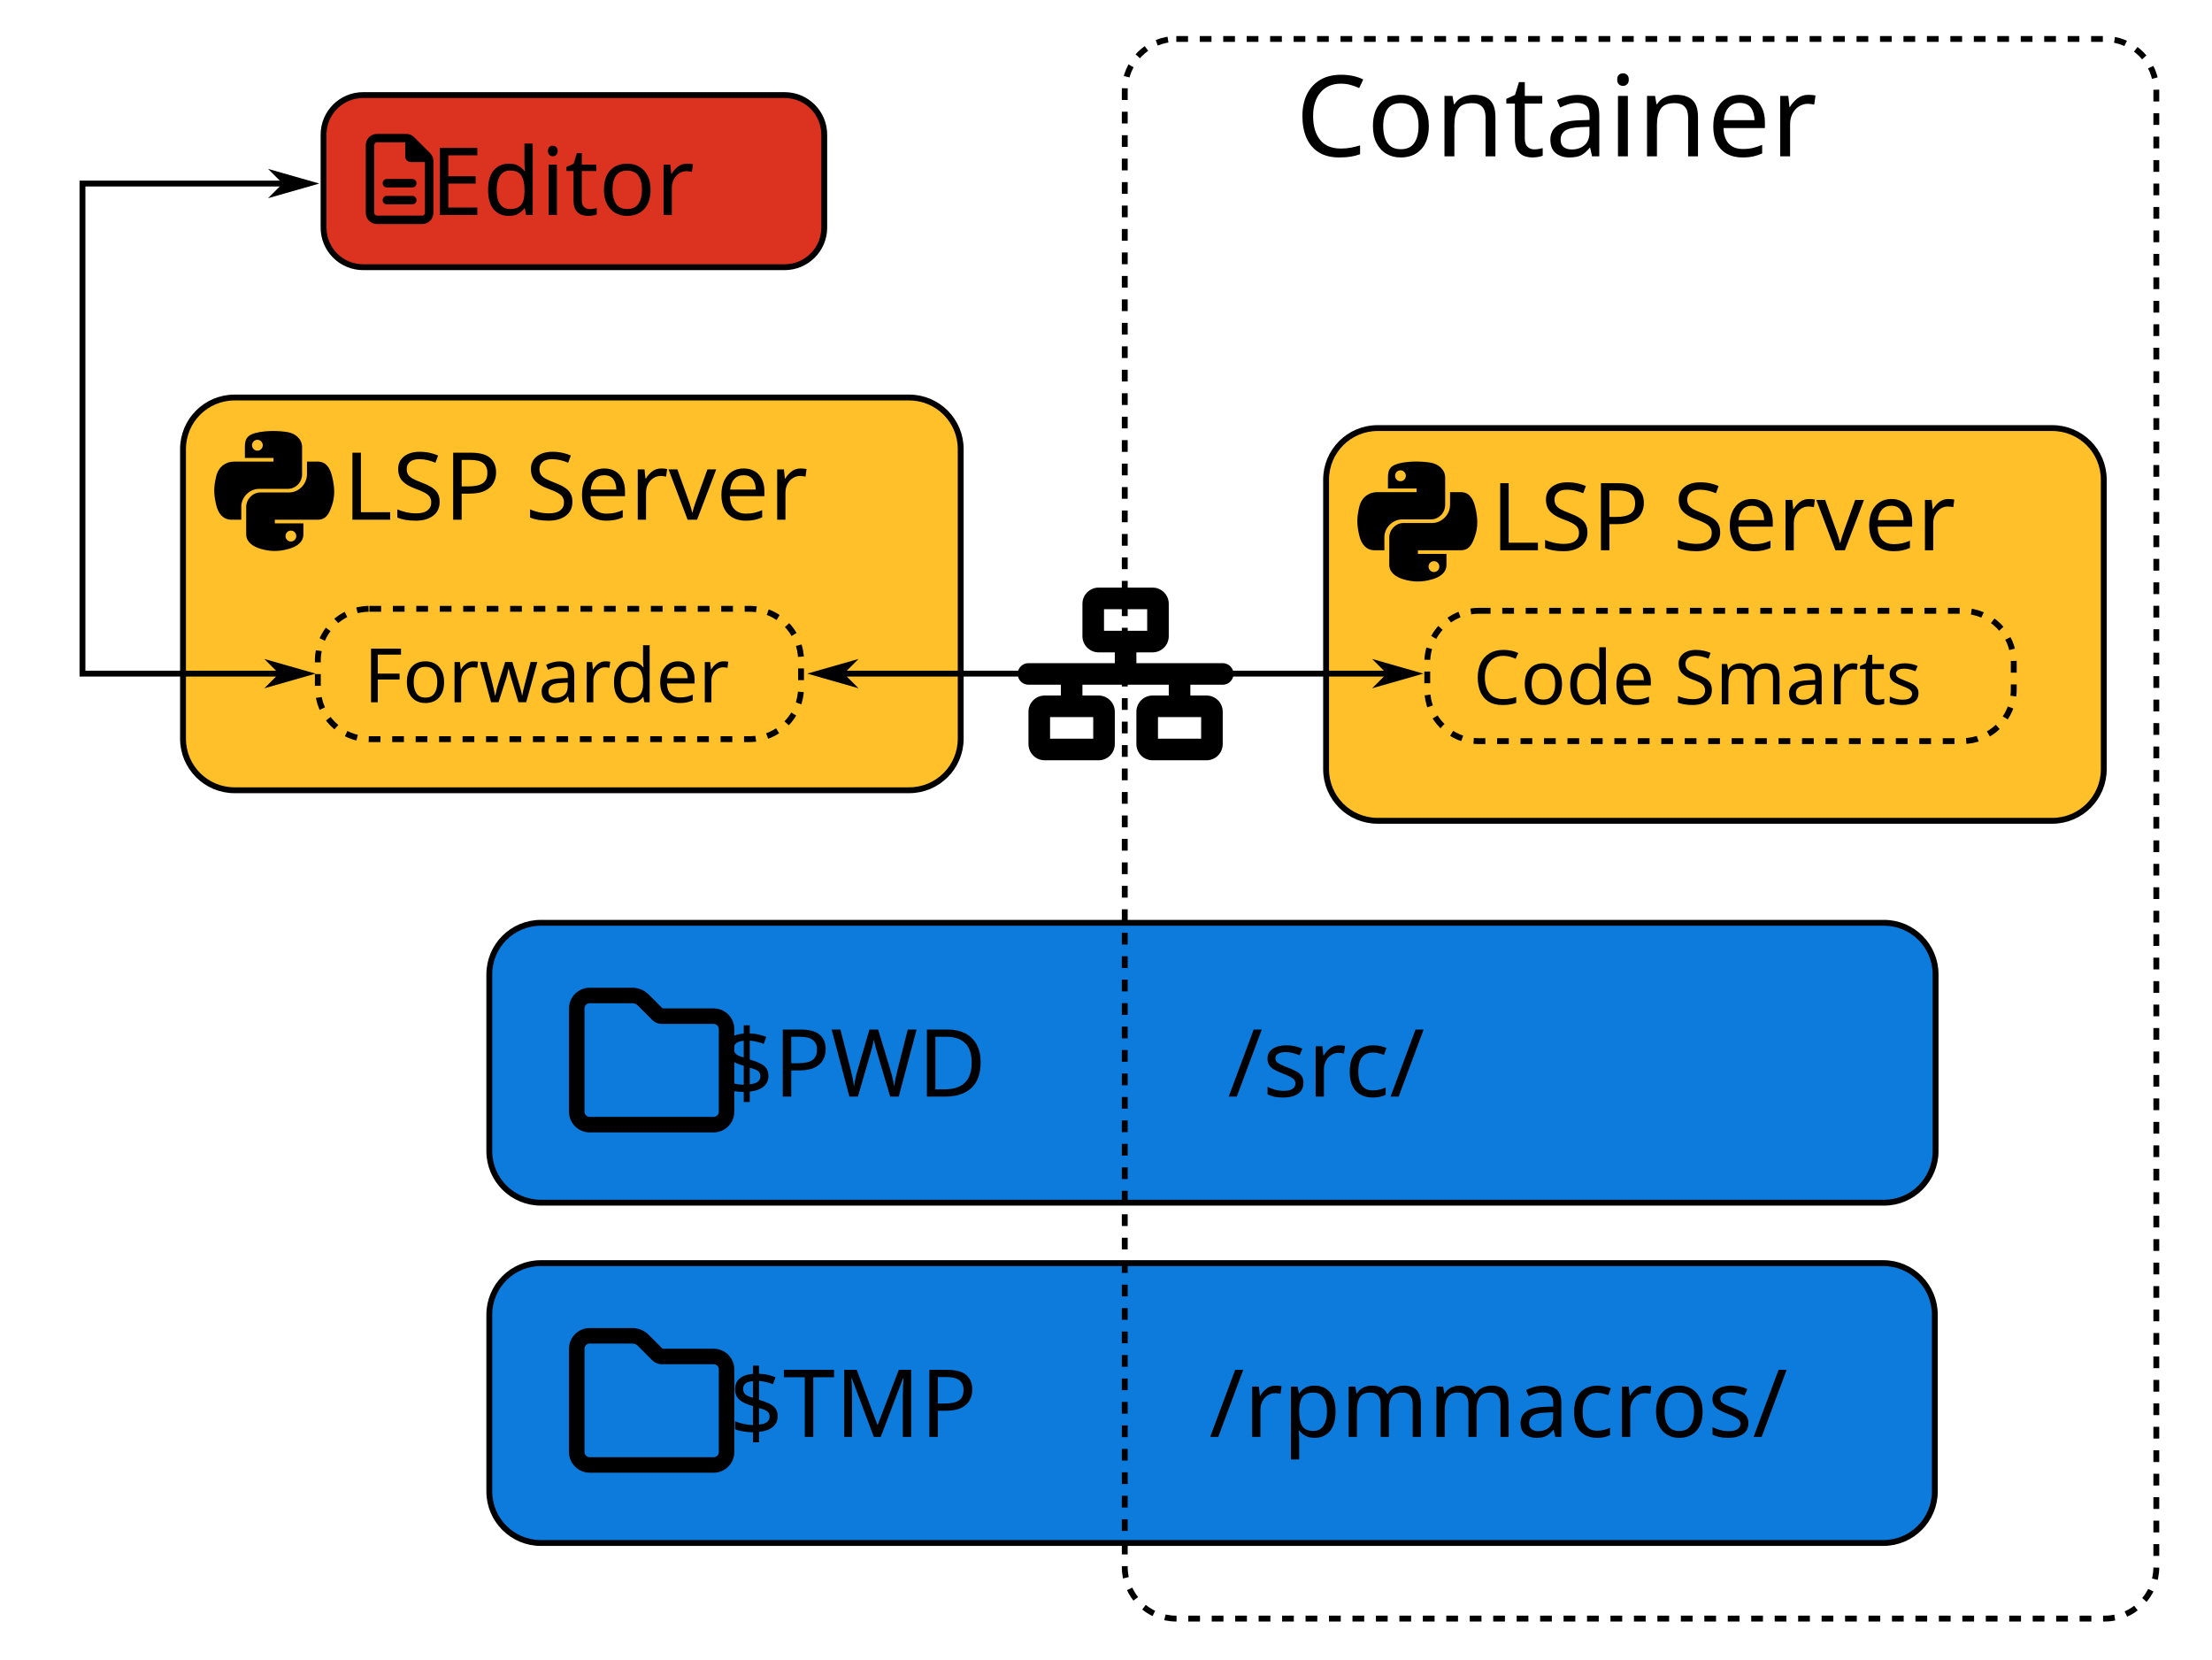
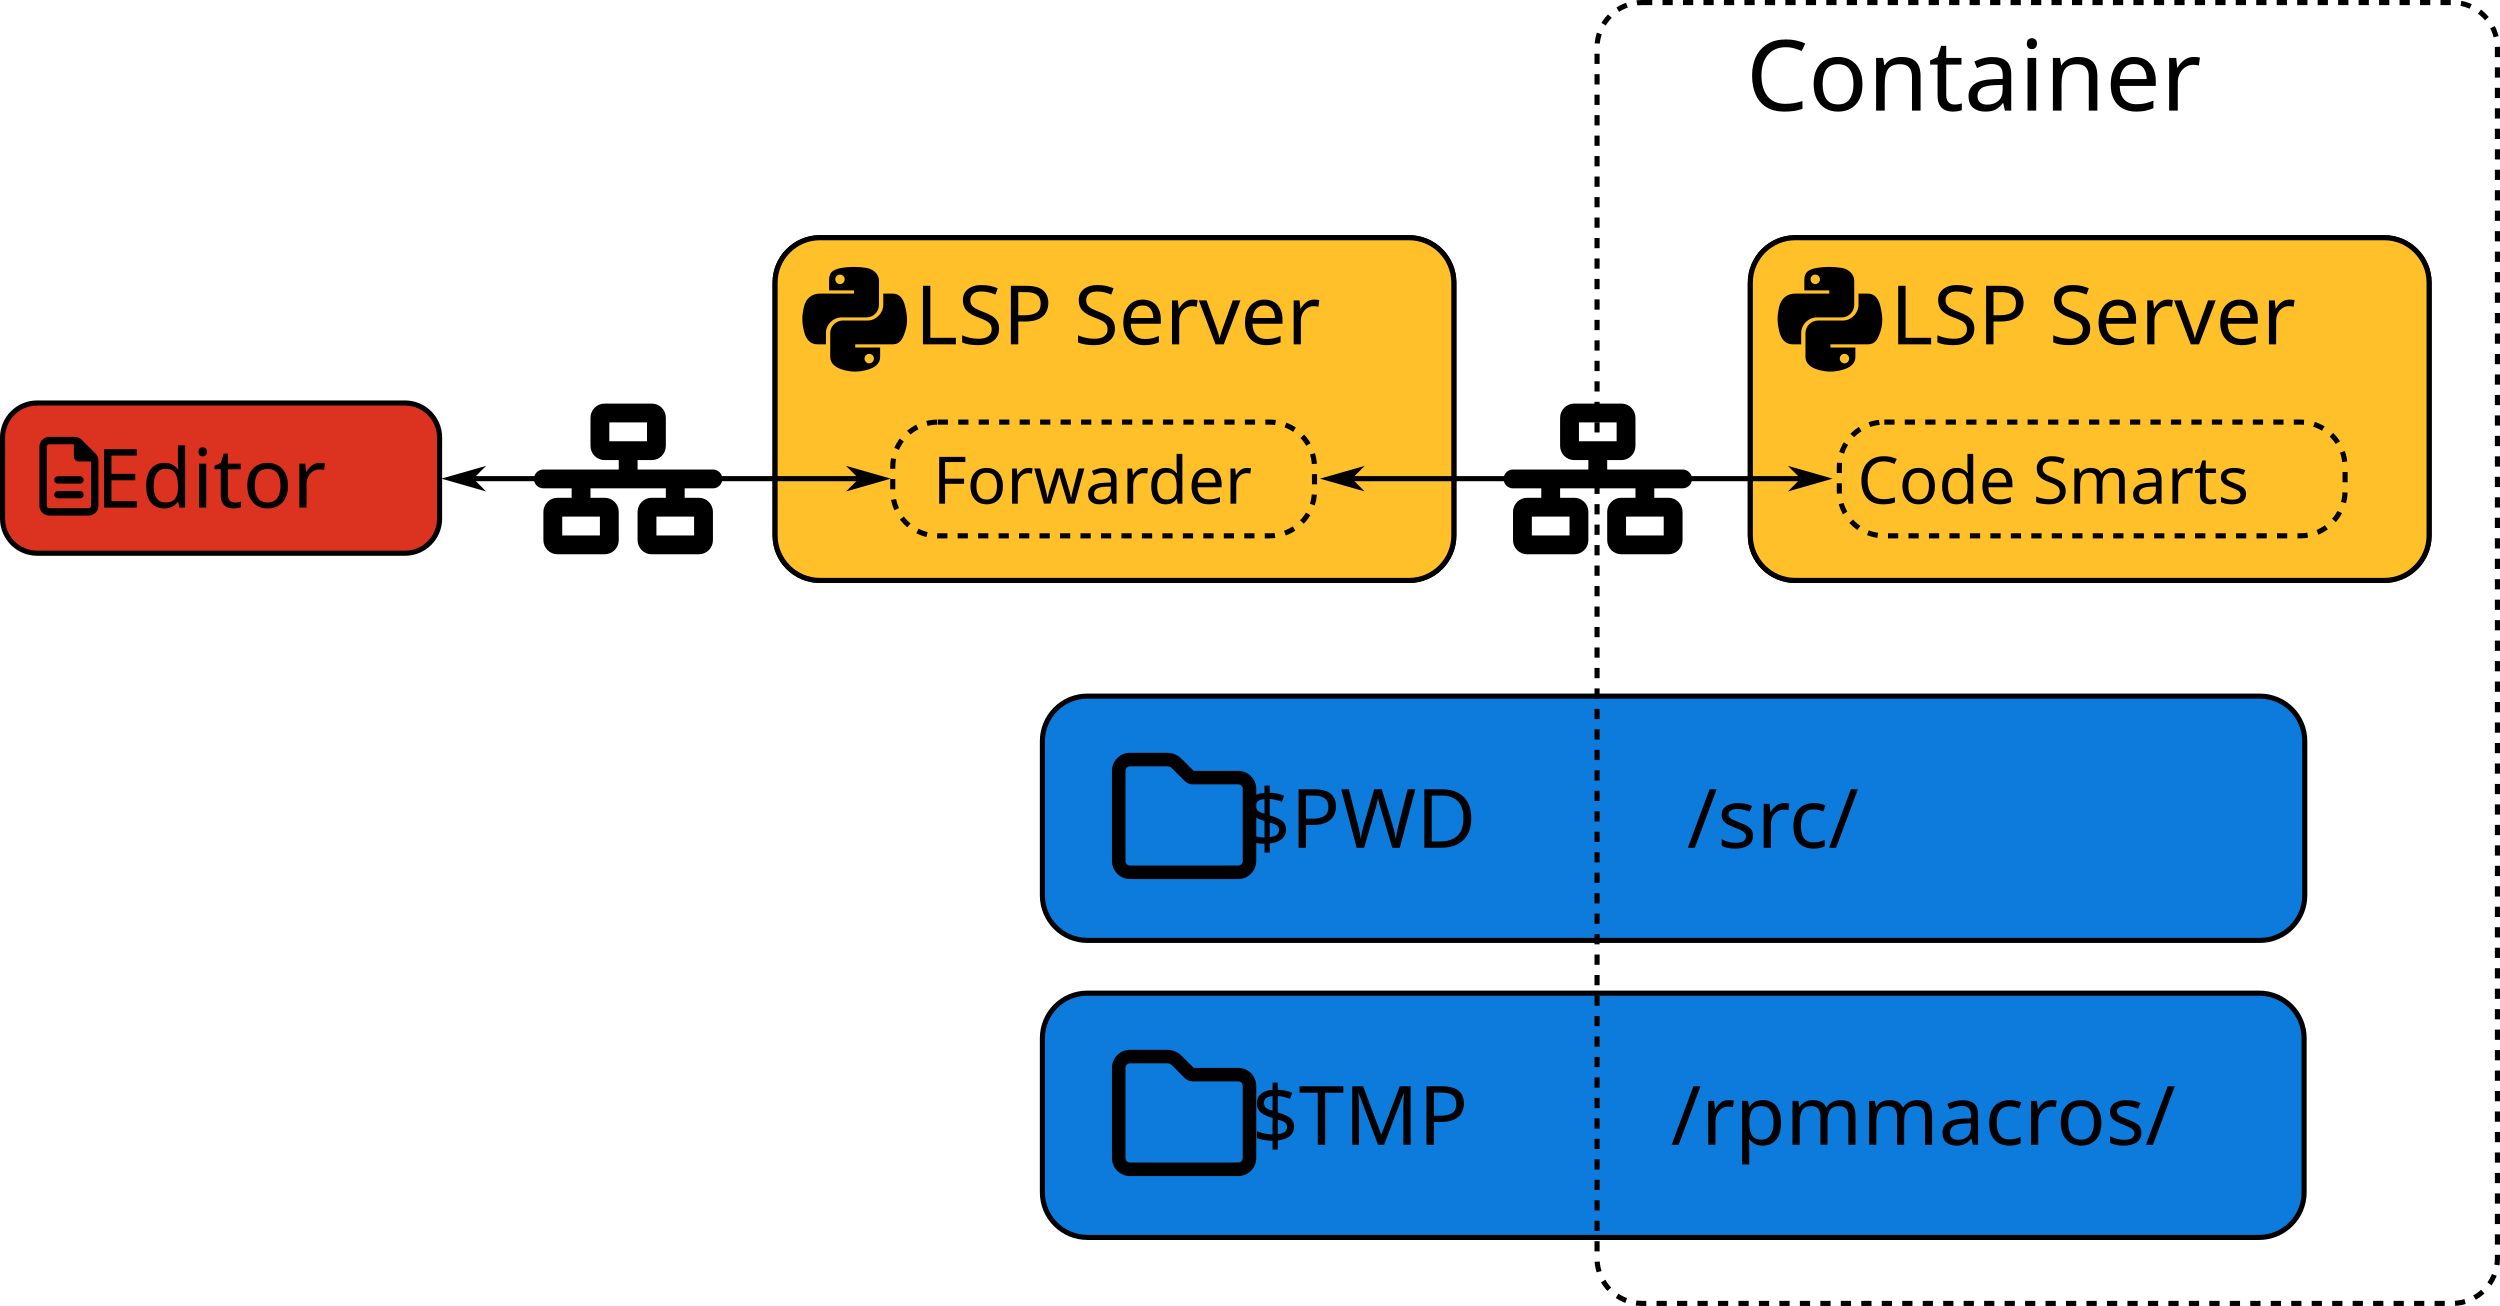
- <svg xmlns="http://www.w3.org/2000/svg" width="249.357mm" height="187.07mm" viewBox="0 0 942.453 707.037" version="1.1" id="svg1">
+ <svg xmlns="http://www.w3.org/2000/svg" width="322.885mm" height="168.671mm" viewBox="0 0 1220.353 637.498" version="1.1" id="svg1">
  <defs id="defs1">
    <marker style="overflow:visible" id="marker3" refX="0" refY="0" orient="auto-start-reverse" markerWidth="1" markerHeight="1" viewBox="0 0 1 1" preserveAspectRatio="xMidYMid">
      <path style="fill:context-stroke;fill-rule:evenodd;stroke:none" d="M 0,0 5,-5 -12.5,0 5,5 Z" transform="scale(-0.5)" id="path3" />
    </marker>
    <marker style="overflow:visible" id="DartArrow" refX="0" refY="0" orient="auto-start-reverse" markerWidth="1" markerHeight="1" viewBox="0 0 1 1" preserveAspectRatio="xMidYMid">
      <path style="fill:context-stroke;fill-rule:evenodd;stroke:none" d="M 0,0 5,-5 -12.5,0 5,5 Z" transform="scale(-0.5)" id="path6" />
    </marker>
    <marker style="overflow:visible" id="DartArrow-4" refX="0" refY="0" orient="auto-start-reverse" markerWidth="1" markerHeight="1" viewBox="0 0 1 1" preserveAspectRatio="xMidYMid">
      <path style="fill:context-stroke;fill-rule:evenodd;stroke:none" d="M 0,0 5,-5 -12.5,0 5,5 Z" transform="scale(-0.5)" id="path6-0" />
    </marker>
    <marker style="overflow:visible" id="marker3-3" refX="0" refY="0" orient="auto-start-reverse" markerWidth="1" markerHeight="1" viewBox="0 0 1 1" preserveAspectRatio="xMidYMid">
      <path style="fill:context-stroke;fill-rule:evenodd;stroke:none" d="M 0,0 5,-5 -12.5,0 5,5 Z" transform="scale(-0.5)" id="path3-9" />
    </marker>
  </defs>
-   <g id="layer1" transform="translate(-127.6835,-74.03136)">
-     <rect style="fill:#dc3220;fill-opacity:1;stroke:#000000;stroke-width:2.498;stroke-dasharray:none" id="rect1-1-8-8" width="213.327" height="73.327" x="265.538" y="114.538" ry="16.869" />
-     <rect style="fill:#ffc02a;stroke:#000000;stroke-width:2.498;stroke-dasharray:none;fill-opacity:1" id="rect1-1-8" width="331.343" height="167.318" x="205.661" y="243.391" ry="21.961" />
-     <rect style="fill:#ffc02a;stroke:#000000;stroke-width:2.498;stroke-dasharray:none;fill-opacity:1" id="rect1-1-8-2" width="331.343" height="167.318" x="692.684" y="256.404" ry="21.961" />
-     <rect style="fill:#0c7bdc;stroke:#000000;stroke-width:2.498;stroke-dasharray:none;fill-opacity:1" id="rect1-1-6-2" width="615.885" height="119.237" x="336.158" y="612.163" ry="21.961" />
-     <rect style="fill:#0c7bdc;stroke:#000000;stroke-width:2.498;stroke-dasharray:none;fill-opacity:1" id="rect1-1-6" width="616.209" height="119.237" x="336.158" y="467.178" ry="21.961" />
-     <rect style="fill:none;stroke:#000000;stroke-width:2.498;stroke-dasharray:4.997, 4.997" id="rect1-1" width="439.508" height="672.984" x="606.905" y="90.625" ry="21.961" />
+   <g id="layer1" transform="translate(172.682,-127.3675)">
+     <rect style="fill:#dc3220;fill-opacity:1;stroke:#000000;stroke-width:2.498;stroke-dasharray:none" id="rect1-1-8-8" width="213.327" height="73.327" x="-171.433" y="324.088" ry="16.869" />
+     <rect style="fill:#ffc02a;fill-opacity:1;stroke:#000000;stroke-width:2.498;stroke-dasharray:none" id="rect1-1-8" width="331.343" height="167.318" x="205.661" y="243.391" ry="21.961" />
+     <rect style="fill:#0c7bdc;fill-opacity:1;stroke:#000000;stroke-width:2.498;stroke-dasharray:none" id="rect1-1-6-2" width="615.885" height="119.237" x="336.158" y="612.163" ry="21.961" />
+     <rect style="fill:#0c7bdc;fill-opacity:1;stroke:#000000;stroke-width:2.498;stroke-dasharray:none" id="rect1-1-6" width="616.209" height="119.237" x="336.158" y="467.178" ry="21.961" />
+     <rect style="fill:none;stroke:#000000;stroke-width:2.498;stroke-dasharray:4.997, 4.997" id="rect1-1" width="439.508" height="634.992" x="606.905" y="128.617" ry="21.961" />
    <rect style="fill:none;stroke:#000000;stroke-width:2.498;stroke-dasharray:4.997, 4.997" id="rect1-1-1" width="205.874" height="55.528" x="263.105" y="333.406" ry="21.961" />
    <text xml:space="preserve" style="font-size:32px;line-height:1.25;font-family:Comfortaa;-inkscape-font-specification:Comfortaa;text-align:start;text-anchor:start;fill:#000000;fill-opacity:1;stroke:none;stroke-width:2.498;stroke-dasharray:none" x="282.662" y="373.24" id="text1-0">
      <tspan id="tspan1-8" x="282.662" y="373.24" style="font-style:normal;font-variant:normal;font-weight:normal;font-stretch:normal;font-size:32px;font-family:'Fira Code';-inkscape-font-specification:'Fira Code';text-align:start;text-anchor:start">Forwarder</tspan>
    </text>
-     <rect style="fill:none;stroke:#000000;stroke-width:2.498;stroke-dasharray:4.997, 4.997" id="rect1-1-1-6" width="249.883" height="55.528" x="735.789" y="334.249" ry="21.961" />
-     <text xml:space="preserve" style="font-size:32px;line-height:1.25;font-family:Comfortaa;-inkscape-font-specification:Comfortaa;text-align:start;text-anchor:start;fill:#000000;fill-opacity:1;stroke:none;stroke-width:2.498;stroke-dasharray:none" x="755.346" y="374.083" id="text1-0-6">
-       <tspan id="tspan1-8-4" x="755.346" y="374.083" style="font-style:normal;font-variant:normal;font-weight:normal;font-stretch:normal;font-size:32px;font-family:'Fira Code';-inkscape-font-specification:'Fira Code';text-align:start;text-anchor:start">Code Smarts</tspan>
+     <text xml:space="preserve" style="font-size:40px;line-height:1.25;font-family:Comfortaa;-inkscape-font-specification:Comfortaa;text-align:center;text-anchor:middle;fill:#000000;fill-opacity:1;stroke:none;stroke-width:2.498;stroke-dasharray:none" x="-43.606" y="375.155" id="text1-46">
+       <tspan id="tspan1-2" x="-43.606" y="375.155" style="font-style:normal;font-variant:normal;font-weight:normal;font-stretch:normal;font-family:'Fira Code';-inkscape-font-specification:'Fira Code'">Editor</tspan>
    </text>
-     <text xml:space="preserve" style="font-size:40px;line-height:1.25;font-family:Comfortaa;-inkscape-font-specification:Comfortaa;text-align:center;text-anchor:middle;fill:#000000;fill-opacity:1;stroke:none;stroke-width:2.498;stroke-dasharray:none" x="393.364" y="165.605" id="text1-46">
-       <tspan id="tspan1-2" x="393.364" y="165.605" style="font-style:normal;font-variant:normal;font-weight:normal;font-stretch:normal;font-family:'Fira Code';-inkscape-font-specification:'Fira Code'">Editor</tspan>
-     </text>
-     <text xml:space="preserve" style="font-size:48px;line-height:1.25;font-family:Comfortaa;-inkscape-font-specification:Comfortaa;text-align:center;text-anchor:middle;fill:#000000;fill-opacity:1;stroke:none;stroke-width:2.498;stroke-dasharray:none" x="821.991" y="140.627" id="text1-4">
-       <tspan id="tspan1-3" x="821.991" y="140.627" style="font-style:normal;font-variant:normal;font-weight:normal;font-stretch:normal;font-size:48px;font-family:'Fira Code';-inkscape-font-specification:'Fira Code'">Container</tspan>
+     <text xml:space="preserve" style="font-size:48px;line-height:1.25;font-family:Comfortaa;-inkscape-font-specification:Comfortaa;text-align:center;text-anchor:middle;fill:#000000;fill-opacity:1;stroke:none;stroke-width:2.498;stroke-dasharray:none" x="821.991" y="181.369" id="text1-4">
+       <tspan id="tspan1-3" x="821.991" y="181.369" style="font-style:normal;font-variant:normal;font-weight:normal;font-stretch:normal;font-size:48px;font-family:'Fira Code';-inkscape-font-specification:'Fira Code'">Container</tspan>
    </text>
    <text xml:space="preserve" style="font-size:40px;line-height:1.25;font-family:Comfortaa;-inkscape-font-specification:Comfortaa;text-align:center;text-anchor:middle;fill:#000000;fill-opacity:1;stroke:none;stroke-width:2.498;stroke-dasharray:none" x="398.95" y="295.45" id="text1-4-0">
      <tspan id="tspan1-3-5" x="398.95" y="295.45" style="font-style:normal;font-variant:normal;font-weight:normal;font-stretch:normal;font-family:'Fira Code';-inkscape-font-specification:'Fira Code'">LSP Server</tspan>
    </text>
    <text xml:space="preserve" style="font-size:40px;line-height:1.25;font-family:Comfortaa;-inkscape-font-specification:Comfortaa;text-align:center;text-anchor:middle;fill:#000000;fill-opacity:1;stroke:none;stroke-width:2.498;stroke-dasharray:none" x="718.714" y="541.212" id="text1-4-8">
      <tspan id="tspan1-3-8" x="718.714" y="541.212" style="font-style:normal;font-variant:normal;font-weight:normal;font-stretch:normal;font-family:'Fira Code';-inkscape-font-specification:'Fira Code'">/src/</tspan>
    </text>
    <text xml:space="preserve" style="font-size:40px;line-height:1.25;font-family:Comfortaa;-inkscape-font-specification:Comfortaa;text-align:center;text-anchor:middle;fill:#000000;fill-opacity:1;stroke:none;stroke-width:2.498;stroke-dasharray:none" x="517.185" y="541.212" id="text1-4-8-6">
      <tspan id="tspan1-3-8-4" x="517.185" y="541.212" style="font-style:normal;font-variant:normal;font-weight:normal;font-stretch:normal;font-family:'Fira Code';-inkscape-font-specification:'Fira Code'">$PWD</tspan>
    </text>
    <path d="m 370.114,503.645 c 0,-4.856 3.948,-8.804 8.804,-8.804 h 18.172 c 2.627,0 5.145,1.046 7.002,2.903 l 5.902,5.902 h 21.749 c 4.856,0 8.804,3.948 8.804,8.804 v 35.217 c 0,4.856 -3.948,8.804 -8.804,8.804 h -52.825 c -4.856,0 -8.804,-3.948 -8.804,-8.804 z m 8.804,-2.201 c -1.211,0 -2.201,0.99 -2.201,2.201 v 44.021 c 0,1.211 0.99,2.201 2.201,2.201 h 52.825 c 1.211,0 2.201,-0.99 2.201,-2.201 v -35.217 c 0,-1.211 -0.99,-2.201 -2.201,-2.201 h -22.203 c -1.458,0 -2.861,-0.578 -3.893,-1.61 l -6.218,-6.232 c -0.619,-0.619 -1.458,-0.963 -2.339,-0.963 z" id="path1" style="stroke-width:0.138" />
    <text xml:space="preserve" style="font-size:40px;line-height:1.25;font-family:Comfortaa;-inkscape-font-specification:Comfortaa;text-align:center;text-anchor:middle;fill:#000000;fill-opacity:1;stroke:none;stroke-width:2.498;stroke-dasharray:none" x="792.1" y="686.196" id="text1-4-8-4">
      <tspan id="tspan1-3-8-7" x="792.1" y="686.196" style="font-style:normal;font-variant:normal;font-weight:normal;font-stretch:normal;font-family:'Fira Code';-inkscape-font-specification:'Fira Code'">/rpmmacros/</tspan>
    </text>
    <text xml:space="preserve" style="font-size:40px;line-height:1.25;font-family:Comfortaa;-inkscape-font-specification:Comfortaa;text-align:center;text-anchor:middle;fill:#000000;fill-opacity:1;stroke:none;stroke-width:2.498;stroke-dasharray:none" x="517.185" y="686.196" id="text1-4-8-6-7">
      <tspan id="tspan1-3-8-4-5" x="517.185" y="686.196" style="font-style:normal;font-variant:normal;font-weight:normal;font-stretch:normal;font-family:'Fira Code';-inkscape-font-specification:'Fira Code'">$TMP</tspan>
    </text>
    <path d="m 370.114,648.629 c 0,-4.856 3.948,-8.804 8.804,-8.804 h 18.172 c 2.627,0 5.145,1.046 7.002,2.903 l 5.902,5.902 h 21.749 c 4.856,0 8.804,3.948 8.804,8.804 v 35.217 c 0,4.856 -3.948,8.804 -8.804,8.804 h -52.825 c -4.856,0 -8.804,-3.948 -8.804,-8.804 z m 8.804,-2.201 c -1.211,0 -2.201,0.99 -2.201,2.201 v 44.021 c 0,1.211 0.99,2.201 2.201,2.201 h 52.825 c 1.211,0 2.201,-0.99 2.201,-2.201 V 657.434 c 0,-1.211 -0.99,-2.201 -2.201,-2.201 h -22.203 c -1.458,0 -2.861,-0.578 -3.893,-1.61 l -6.218,-6.232 c -0.619,-0.619 -1.458,-0.963 -2.339,-0.963 z" id="path1-4" style="stroke-width:0.138" />
    <path d="m 598.066,333.567 h 18.391 v 9.196 h -18.391 z m -2.299,-9.196 c -3.808,0 -6.897,3.089 -6.897,6.897 v 13.793 c 0,3.808 3.089,6.897 6.897,6.897 h 6.897 v 4.598 h -36.783 c -2.543,0 -4.598,2.055 -4.598,4.598 0,2.543 2.055,4.598 4.598,4.598 h 13.794 v 4.598 h -6.897 c -3.808,0 -6.897,3.089 -6.897,6.897 v 13.793 c 0,3.808 3.089,6.897 6.897,6.897 h 22.989 c 3.808,0 6.897,-3.089 6.897,-6.897 v -13.793 c 0,-3.808 -3.089,-6.897 -6.897,-6.897 h -6.897 v -4.598 h 36.783 v 4.598 h -6.897 c -3.808,0 -6.897,3.089 -6.897,6.897 v 13.793 c 0,3.808 3.089,6.897 6.897,6.897 h 22.989 c 3.808,0 6.897,-3.089 6.897,-6.897 v -13.793 c 0,-3.808 -3.089,-6.897 -6.897,-6.897 h -6.897 v -4.598 h 13.794 c 2.543,0 4.598,-2.055 4.598,-4.598 0,-2.543 -2.055,-4.598 -4.598,-4.598 h -36.783 v -4.598 h 6.897 c 3.808,0 6.897,-3.089 6.897,-6.897 v -13.793 c 0,-3.808 -3.089,-6.897 -6.897,-6.897 z m -20.69,64.37 v -9.196 h 18.391 v 9.196 z m 45.978,-9.196 h 18.391 v 9.196 h -18.391 z" id="path1-3" style="stroke-width:0.144" />
+     <path d="m 124.753,333.567 h 18.391 v 9.196 h -18.391 z m -2.299,-9.196 c -3.808,0 -6.897,3.089 -6.897,6.897 v 13.793 c 0,3.808 3.089,6.897 6.897,6.897 h 6.897 v 4.598 H 92.568 c -2.543,0 -4.598,2.055 -4.598,4.598 0,2.543 2.055,4.598 4.598,4.598 h 13.794 v 4.598 h -6.897 c -3.808,0 -6.897,3.089 -6.897,6.897 v 13.793 c 0,3.808 3.089,6.897 6.897,6.897 h 22.989 c 3.808,0 6.897,-3.089 6.897,-6.897 v -13.793 c 0,-3.808 -3.089,-6.897 -6.897,-6.897 h -6.897 v -4.598 h 36.783 v 4.598 h -6.897 c -3.808,0 -6.897,3.089 -6.897,6.897 v 13.793 c 0,3.808 3.089,6.897 6.897,6.897 h 22.989 c 3.808,0 6.897,-3.089 6.897,-6.897 v -13.793 c 0,-3.808 -3.089,-6.897 -6.897,-6.897 h -6.897 v -4.598 h 13.794 c 2.543,0 4.598,-2.055 4.598,-4.598 0,-2.543 -2.055,-4.598 -4.598,-4.598 h -36.783 v -4.598 h 6.897 c 3.808,0 6.897,-3.089 6.897,-6.897 v -13.793 c 0,-3.808 -3.089,-6.897 -6.897,-6.897 z m -20.69,64.37 v -9.196 h 18.391 v 9.196 z m 45.978,-9.196 h 18.391 v 9.196 h -18.391 z" id="path1-3-8" style="stroke-width:0.144" />
    <path d="m 269.143,276.872 c -0.878,-3.525 -2.544,-6.183 -6.092,-6.183 h -4.575 v 5.408 c 0,4.198 -3.559,7.735 -7.621,7.735 h -12.184 c -3.331,0 -6.092,2.852 -6.092,6.195 v 11.614 c 0,3.308 2.875,5.248 6.092,6.195 3.856,1.129 7.564,1.335 12.184,0 3.069,-0.89 6.092,-2.681 6.092,-6.195 v -4.643 h -12.173 v -1.552 h 18.276 c 3.548,0 4.86,-2.476 6.092,-6.183 1.278,-3.822 1.221,-7.495 0,-12.389 z m -17.523,23.216 c 1.266,0 2.293,1.038 2.293,2.316 0,1.289 -1.027,2.327 -2.293,2.327 -1.255,0 -2.293,-1.05 -2.293,-2.327 0.011,-1.289 1.038,-2.316 2.293,-2.316 z m -13.507,-17.785 h 12.184 c 3.388,0 6.092,-2.795 6.092,-6.195 v -11.625 c 0,-3.308 -2.784,-5.784 -6.092,-6.343 -4.084,-0.673 -8.522,-0.639 -12.184,0.011 -5.157,0.913 -6.092,2.818 -6.092,6.343 v 4.643 h 12.195 v 1.552 h -16.77 c -3.548,0 -6.651,2.133 -7.621,6.183 -1.118,4.643 -1.164,7.541 0,12.389 0.867,3.605 2.932,6.183 6.48,6.183 h 4.187 v -5.567 c 0,-4.027 3.48,-7.575 7.621,-7.575 z m -0.764,-16.268 c -1.266,0 -2.293,-1.038 -2.293,-2.316 0.011,-1.289 1.027,-2.327 2.293,-2.327 1.255,0 2.293,1.05 2.293,2.327 0,1.278 -1.027,2.316 -2.293,2.316 z" id="path1-8" style="stroke-width:0.114" />
-     <text xml:space="preserve" style="font-size:40px;line-height:1.25;font-family:Comfortaa;-inkscape-font-specification:Comfortaa;text-align:center;text-anchor:middle;fill:#000000;fill-opacity:1;stroke:none;stroke-width:2.498;stroke-dasharray:none" x="887.973" y="308.463" id="text1-4-0-4">
-       <tspan id="tspan1-3-5-0" x="887.973" y="308.463" style="font-style:normal;font-variant:normal;font-weight:normal;font-stretch:normal;font-family:'Fira Code';-inkscape-font-specification:'Fira Code'">LSP Server</tspan>
+     <rect style="fill:#ffc02a;fill-opacity:1;stroke:#000000;stroke-width:2.498;stroke-dasharray:none" id="rect1-1-8-9" width="331.343" height="167.318" x="205.661" y="243.391" ry="21.961" />
+     <rect style="fill:none;stroke:#000000;stroke-width:2.498;stroke-dasharray:4.997, 4.997" id="rect1-1-1-61" width="205.874" height="55.528" x="263.105" y="333.406" ry="21.961" />
+     <text xml:space="preserve" style="font-size:32px;line-height:1.25;font-family:Comfortaa;-inkscape-font-specification:Comfortaa;text-align:start;text-anchor:start;fill:#000000;fill-opacity:1;stroke:none;stroke-width:2.498;stroke-dasharray:none" x="282.662" y="373.24" id="text1-0-0">
+       <tspan id="tspan1-8-42" x="282.662" y="373.24" style="font-style:normal;font-variant:normal;font-weight:normal;font-stretch:normal;font-size:32px;font-family:'Fira Code';-inkscape-font-specification:'Fira Code';text-align:start;text-anchor:start">Forwarder</tspan>
    </text>
-     <path d="m 756.165,289.885 c -0.878,-3.525 -2.544,-6.183 -6.092,-6.183 h -4.575 v 5.408 c 0,4.198 -3.559,7.735 -7.621,7.735 h -12.184 c -3.331,0 -6.092,2.852 -6.092,6.195 v 11.614 c 0,3.308 2.875,5.248 6.092,6.195 3.856,1.129 7.564,1.335 12.184,0 3.069,-0.89 6.092,-2.681 6.092,-6.195 v -4.643 h -12.173 v -1.552 h 18.276 c 3.548,0 4.86,-2.476 6.092,-6.183 1.278,-3.822 1.221,-7.495 0,-12.389 z m -17.523,23.216 c 1.266,0 2.293,1.038 2.293,2.316 0,1.289 -1.027,2.327 -2.293,2.327 -1.255,0 -2.293,-1.05 -2.293,-2.327 0.011,-1.289 1.038,-2.316 2.293,-2.316 z M 725.135,295.315 h 12.184 c 3.388,0 6.092,-2.795 6.092,-6.195 v -11.625 c 0,-3.308 -2.784,-5.784 -6.092,-6.343 -4.084,-0.673 -8.522,-0.639 -12.184,0.011 -5.157,0.913 -6.092,2.818 -6.092,6.343 v 4.643 h 12.195 v 1.552 H 714.468 c -3.548,0 -6.651,2.133 -7.621,6.183 -1.118,4.643 -1.164,7.541 0,12.389 0.867,3.605 2.932,6.183 6.48,6.183 h 4.187 v -5.567 c 0,-4.027 3.48,-7.575 7.621,-7.575 z m -0.764,-16.268 c -1.266,0 -2.293,-1.038 -2.293,-2.316 0.011,-1.289 1.027,-2.327 2.293,-2.327 1.255,0 2.293,1.05 2.293,2.327 0,1.278 -1.027,2.316 -2.293,2.316 z" id="path1-8-6" style="stroke-width:0.114" />
-     <path d="m 288.33,165.889 c -0.66,0 -1.2,-0.54 -1.2,-1.2 v -28.811 c 0,-0.66 0.54,-1.2 1.2,-1.2 h 12.005 v 6.002 c 0,1.328 1.073,2.401 2.401,2.401 h 6.002 v 21.609 c 0,0.66 -0.54,1.2 -1.2,1.2 z m 0,-34.814 c -2.649,0 -4.802,2.153 -4.802,4.802 v 28.811 c 0,2.649 2.153,4.802 4.802,4.802 h 19.208 c 2.649,0 4.802,-2.153 4.802,-4.802 V 142.667 c 0,-1.276 -0.503,-2.498 -1.403,-3.399 l -6.798,-6.79 c -0.9,-0.9 -2.116,-1.403 -3.391,-1.403 z m 4.202,19.208 c -0.998,0 -1.801,0.803 -1.801,1.801 0,0.998 0.803,1.801 1.801,1.801 h 10.804 c 0.998,0 1.801,-0.803 1.801,-1.801 0,-0.998 -0.803,-1.801 -1.801,-1.801 z m 0,7.203 c -0.998,0 -1.801,0.803 -1.801,1.801 0,0.998 0.803,1.801 1.801,1.801 h 10.804 c 0.998,0 1.801,-0.803 1.801,-1.801 0,-0.998 -0.803,-1.801 -1.801,-1.801 z" id="path1-2" style="stroke-width:0.075" />
-     <path style="fill:none;fill-opacity:1;stroke:#000000;stroke-width:2.498;stroke-dasharray:none;stroke-opacity:1;marker-start:url(#DartArrow);marker-end:url(#marker3)" d="M 487.229,361.017 H 718.541" id="path2" />
-     <path style="fill:none;fill-opacity:1;stroke:#000000;stroke-width:2.498;stroke-dasharray:none;stroke-opacity:1;marker-start:url(#DartArrow-4);marker-end:url(#marker3-3)" d="m 248.129,152.229 h -85.309 v 208.789 h 83.735" id="path2-9" />
+     <text xml:space="preserve" style="font-size:40px;line-height:1.25;font-family:Comfortaa;-inkscape-font-specification:Comfortaa;text-align:center;text-anchor:middle;fill:#000000;fill-opacity:1;stroke:none;stroke-width:2.498;stroke-dasharray:none" x="398.95" y="295.45" id="text1-4-0-2">
+       <tspan id="tspan1-3-5-2" x="398.95" y="295.45" style="font-style:normal;font-variant:normal;font-weight:normal;font-stretch:normal;font-family:'Fira Code';-inkscape-font-specification:'Fira Code'">LSP Server</tspan>
+     </text>
+     <path d="m 269.143,276.872 c -0.878,-3.525 -2.544,-6.183 -6.092,-6.183 h -4.575 v 5.408 c 0,4.198 -3.559,7.735 -7.621,7.735 h -12.184 c -3.331,0 -6.092,2.852 -6.092,6.195 v 11.614 c 0,3.308 2.875,5.248 6.092,6.195 3.856,1.129 7.564,1.335 12.184,0 3.069,-0.89 6.092,-2.681 6.092,-6.195 v -4.643 h -12.173 v -1.552 h 18.276 c 3.548,0 4.86,-2.476 6.092,-6.183 1.278,-3.822 1.221,-7.495 0,-12.389 z m -17.523,23.216 c 1.266,0 2.293,1.038 2.293,2.316 0,1.289 -1.027,2.327 -2.293,2.327 -1.255,0 -2.293,-1.05 -2.293,-2.327 0.011,-1.289 1.038,-2.316 2.293,-2.316 z m -13.507,-17.785 h 12.184 c 3.388,0 6.092,-2.795 6.092,-6.195 v -11.625 c 0,-3.308 -2.784,-5.784 -6.092,-6.343 -4.084,-0.673 -8.522,-0.639 -12.184,0.011 -5.157,0.913 -6.092,2.818 -6.092,6.343 v 4.643 h 12.195 v 1.552 h -16.77 c -3.548,0 -6.651,2.133 -7.621,6.183 -1.118,4.643 -1.164,7.541 0,12.389 0.867,3.605 2.932,6.183 6.48,6.183 h 4.187 v -5.567 c 0,-4.027 3.48,-7.575 7.621,-7.575 z m -0.764,-16.268 c -1.266,0 -2.293,-1.038 -2.293,-2.316 0.011,-1.289 1.027,-2.327 2.293,-2.327 1.255,0 2.293,1.05 2.293,2.327 0,1.278 -1.027,2.316 -2.293,2.316 z" id="path1-8-0" style="stroke-width:0.114" />
+     <rect style="fill:#ffc02a;fill-opacity:1;stroke:#000000;stroke-width:2.498;stroke-dasharray:none" id="rect1-1-8-90" width="331.343" height="167.318" x="681.72" y="243.391" ry="21.961" />
+     <rect style="fill:none;stroke:#000000;stroke-width:2.498;stroke-dasharray:4.997, 4.997" id="rect1-1-1-2" width="205.874" height="55.528" x="739.164" y="333.406" ry="21.961" />
+     <text xml:space="preserve" style="font-size:32px;line-height:1.25;font-family:Comfortaa;-inkscape-font-specification:Comfortaa;text-align:start;text-anchor:start;fill:#000000;fill-opacity:1;stroke:none;stroke-width:2.498;stroke-dasharray:none" x="758.721" y="373.24" id="text1-0-8">
+       <tspan id="tspan1-8-3" x="758.721" y="373.24" style="font-style:normal;font-variant:normal;font-weight:normal;font-stretch:normal;font-size:32px;font-family:'Fira Code';-inkscape-font-specification:'Fira Code';text-align:start;text-anchor:start">Forwarder</tspan>
+     </text>
+     <text xml:space="preserve" style="font-size:40px;line-height:1.25;font-family:Comfortaa;-inkscape-font-specification:Comfortaa;text-align:center;text-anchor:middle;fill:#000000;fill-opacity:1;stroke:none;stroke-width:2.498;stroke-dasharray:none" x="875.009" y="295.45" id="text1-4-0-8">
+       <tspan id="tspan1-3-5-0" x="875.009" y="295.45" style="font-style:normal;font-variant:normal;font-weight:normal;font-stretch:normal;font-family:'Fira Code';-inkscape-font-specification:'Fira Code'">LSP Server</tspan>
+     </text>
+     <path d="m 745.202,276.872 c -0.878,-3.525 -2.544,-6.183 -6.092,-6.183 h -4.575 v 5.408 c 0,4.198 -3.559,7.735 -7.621,7.735 h -12.184 c -3.331,0 -6.092,2.852 -6.092,6.195 v 11.614 c 0,3.308 2.875,5.248 6.092,6.195 3.856,1.129 7.564,1.335 12.184,0 3.069,-0.89 6.092,-2.681 6.092,-6.195 v -4.643 h -12.173 v -1.552 h 18.276 c 3.548,0 4.86,-2.476 6.092,-6.183 1.278,-3.822 1.221,-7.495 0,-12.389 z m -17.523,23.216 c 1.266,0 2.293,1.038 2.293,2.316 0,1.289 -1.027,2.327 -2.293,2.327 -1.255,0 -2.293,-1.05 -2.293,-2.327 0.011,-1.289 1.038,-2.316 2.293,-2.316 z m -13.507,-17.785 h 12.184 c 3.388,0 6.092,-2.795 6.092,-6.195 v -11.625 c 0,-3.308 -2.784,-5.784 -6.092,-6.343 -4.084,-0.673 -8.522,-0.639 -12.184,0.011 -5.157,0.913 -6.092,2.818 -6.092,6.343 v 4.643 h 12.195 v 1.552 h -16.77 c -3.548,0 -6.651,2.133 -7.621,6.183 -1.118,4.643 -1.164,7.541 0,12.389 0.867,3.605 2.932,6.183 6.48,6.183 h 4.187 v -5.567 c 0,-4.027 3.48,-7.575 7.621,-7.575 z m -0.764,-16.268 c -1.266,0 -2.293,-1.038 -2.293,-2.316 0.011,-1.289 1.027,-2.327 2.293,-2.327 1.255,0 2.293,1.05 2.293,2.327 0,1.278 -1.027,2.316 -2.293,2.316 z" id="path1-8-4" style="stroke-width:0.114" />
+     <rect style="fill:#ffc02a;fill-opacity:1;stroke:#000000;stroke-width:2.498;stroke-dasharray:none" id="rect1-1-8-9-0" width="331.343" height="167.318" x="681.72" y="243.391" ry="21.961" />
+     <rect style="fill:none;stroke:#000000;stroke-width:2.498;stroke-dasharray:4.997, 4.997" id="rect1-1-1-61-9" width="246.89" height="55.528" x="725.164" y="333.406" ry="21.961" />
+     <text xml:space="preserve" style="font-size:32px;line-height:1.25;font-family:Comfortaa;-inkscape-font-specification:Comfortaa;text-align:center;text-anchor:middle;fill:#000000;fill-opacity:1;stroke:none;stroke-width:2.498;stroke-dasharray:none" x="850.371" y="373.24" id="text1-0-0-1">
+       <tspan id="tspan1-8-42-9" x="850.371" y="373.24" style="font-style:normal;font-variant:normal;font-weight:normal;font-stretch:normal;font-size:32px;font-family:'Fira Code';-inkscape-font-specification:'Fira Code';text-align:center;text-anchor:middle">Code Smarts</tspan>
+     </text>
+     <text xml:space="preserve" style="font-size:40px;line-height:1.25;font-family:Comfortaa;-inkscape-font-specification:Comfortaa;text-align:center;text-anchor:middle;fill:#000000;fill-opacity:1;stroke:none;stroke-width:2.498;stroke-dasharray:none" x="875.009" y="295.45" id="text1-4-0-2-6">
+       <tspan id="tspan1-3-5-2-2" x="875.009" y="295.45" style="font-style:normal;font-variant:normal;font-weight:normal;font-stretch:normal;font-family:'Fira Code';-inkscape-font-specification:'Fira Code'">LSP Server</tspan>
+     </text>
+     <path d="m 745.202,276.872 c -0.878,-3.525 -2.544,-6.183 -6.092,-6.183 h -4.575 v 5.408 c 0,4.198 -3.559,7.735 -7.621,7.735 h -12.184 c -3.331,0 -6.092,2.852 -6.092,6.195 v 11.614 c 0,3.308 2.875,5.248 6.092,6.195 3.856,1.129 7.564,1.335 12.184,0 3.069,-0.89 6.092,-2.681 6.092,-6.195 v -4.643 h -12.173 v -1.552 h 18.276 c 3.548,0 4.86,-2.476 6.092,-6.183 1.278,-3.822 1.221,-7.495 0,-12.389 z m -17.523,23.216 c 1.266,0 2.293,1.038 2.293,2.316 0,1.289 -1.027,2.327 -2.293,2.327 -1.255,0 -2.293,-1.05 -2.293,-2.327 0.011,-1.289 1.038,-2.316 2.293,-2.316 z m -13.507,-17.785 h 12.184 c 3.388,0 6.092,-2.795 6.092,-6.195 v -11.625 c 0,-3.308 -2.784,-5.784 -6.092,-6.343 -4.084,-0.673 -8.522,-0.639 -12.184,0.011 -5.157,0.913 -6.092,2.818 -6.092,6.343 v 4.643 h 12.195 v 1.552 h -16.77 c -3.548,0 -6.651,2.133 -7.621,6.183 -1.118,4.643 -1.164,7.541 0,12.389 0.867,3.605 2.932,6.183 6.48,6.183 h 4.187 v -5.567 c 0,-4.027 3.48,-7.575 7.621,-7.575 z m -0.764,-16.268 c -1.266,0 -2.293,-1.038 -2.293,-2.316 0.011,-1.289 1.027,-2.327 2.293,-2.327 1.255,0 2.293,1.05 2.293,2.327 0,1.278 -1.027,2.316 -2.293,2.316 z" id="path1-8-0-5" style="stroke-width:0.114" />
+     <path d="m -148.641,375.439 c -0.66,0 -1.2,-0.54 -1.2,-1.2 v -28.811 c 0,-0.66 0.54,-1.2 1.2,-1.2 h 12.005 v 6.002 c 0,1.328 1.073,2.401 2.401,2.401 h 6.002 v 21.609 c 0,0.66 -0.54,1.2 -1.2,1.2 z m 0,-34.814 c -2.649,0 -4.802,2.153 -4.802,4.802 v 28.811 c 0,2.649 2.153,4.802 4.802,4.802 h 19.208 c 2.649,0 4.802,-2.153 4.802,-4.802 v -22.021 c 0,-1.276 -0.503,-2.498 -1.403,-3.399 l -6.798,-6.79 c -0.9,-0.9 -2.116,-1.403 -3.391,-1.403 z m 4.202,19.208 c -0.998,0 -1.801,0.803 -1.801,1.801 0,0.998 0.803,1.801 1.801,1.801 h 10.804 c 0.998,0 1.801,-0.803 1.801,-1.801 0,-0.998 -0.803,-1.801 -1.801,-1.801 z m 0,7.203 c -0.998,0 -1.801,0.803 -1.801,1.801 0,0.998 0.803,1.801 1.801,1.801 h 10.804 c 0.998,0 1.801,-0.803 1.801,-1.801 0,-0.998 -0.803,-1.801 -1.801,-1.801 z" id="path1-2" style="stroke-width:0.075" />
+     <path style="fill:none;fill-opacity:1;stroke:#000000;stroke-width:2.498;stroke-dasharray:none;stroke-opacity:1;marker-start:url(#DartArrow);marker-end:url(#marker3)" d="M 487.229,361.017 H 706.305" id="path2" />
+     <path style="fill:none;fill-opacity:1;stroke:#000000;stroke-width:2.498;stroke-dasharray:none;stroke-opacity:1;marker-start:url(#DartArrow-4);marker-end:url(#marker3-3)" d="M 58.351,361.017 H 246.554" id="path2-9" />
  </g>
</svg>
